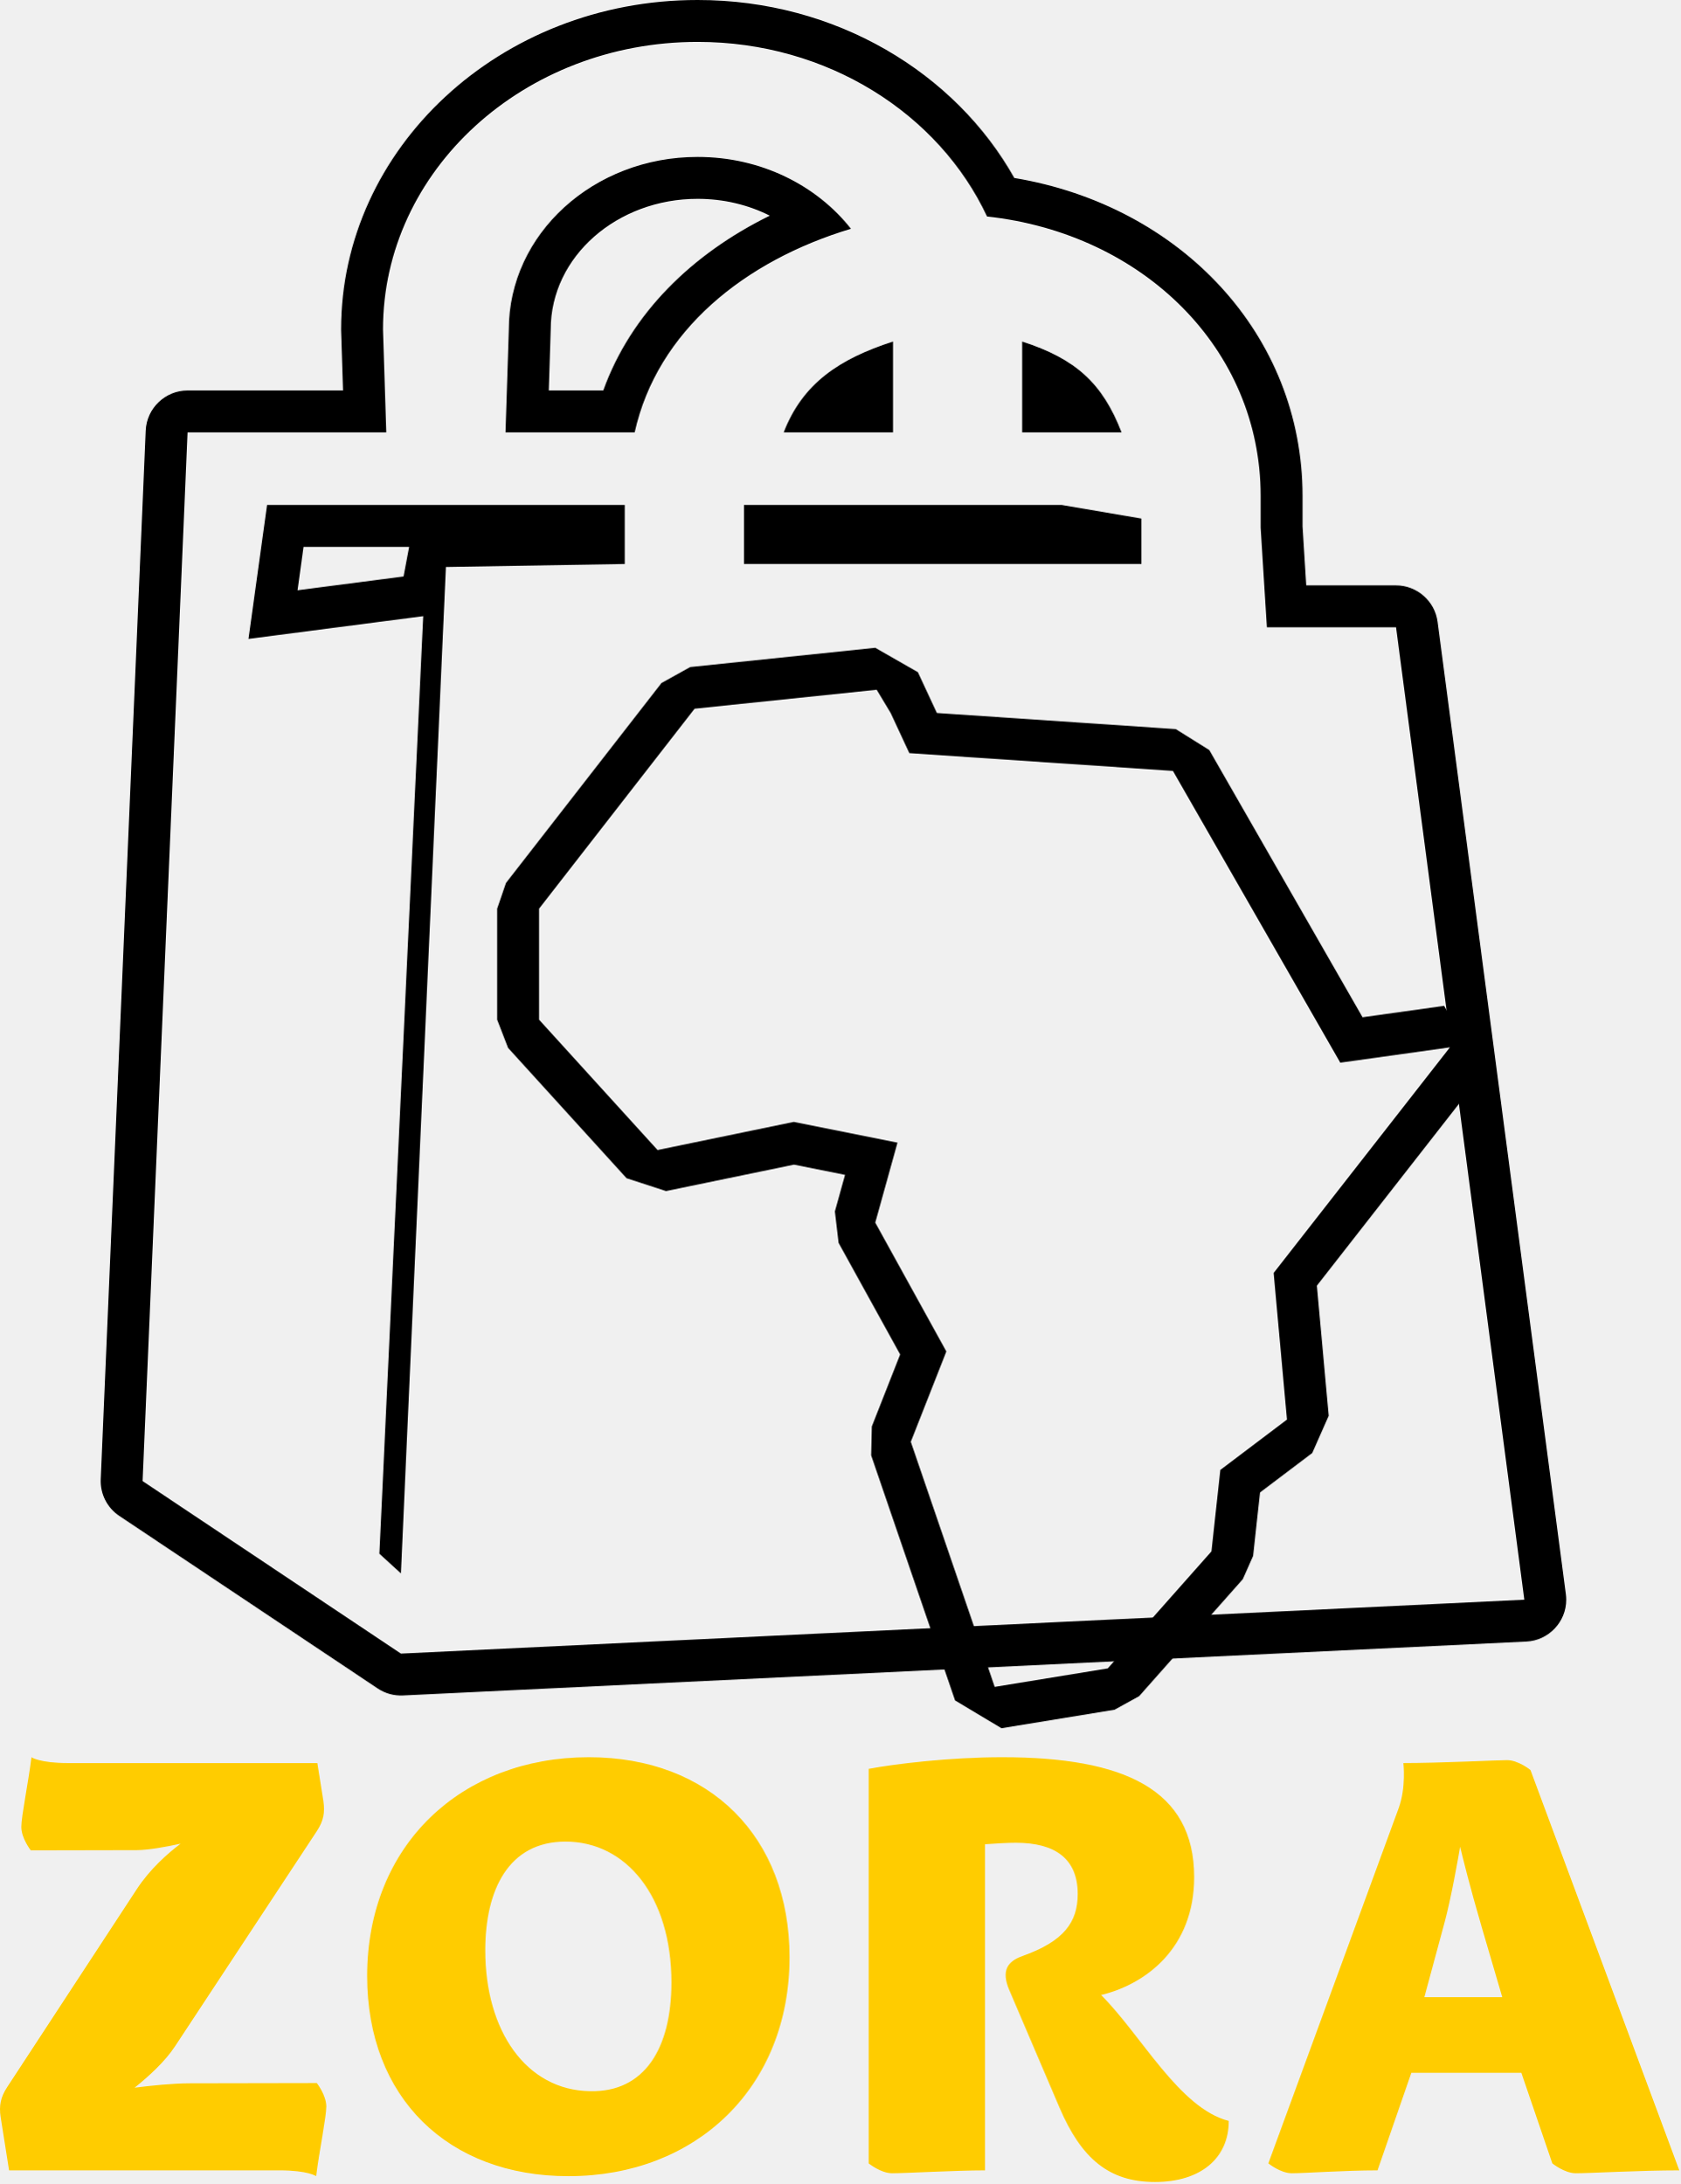
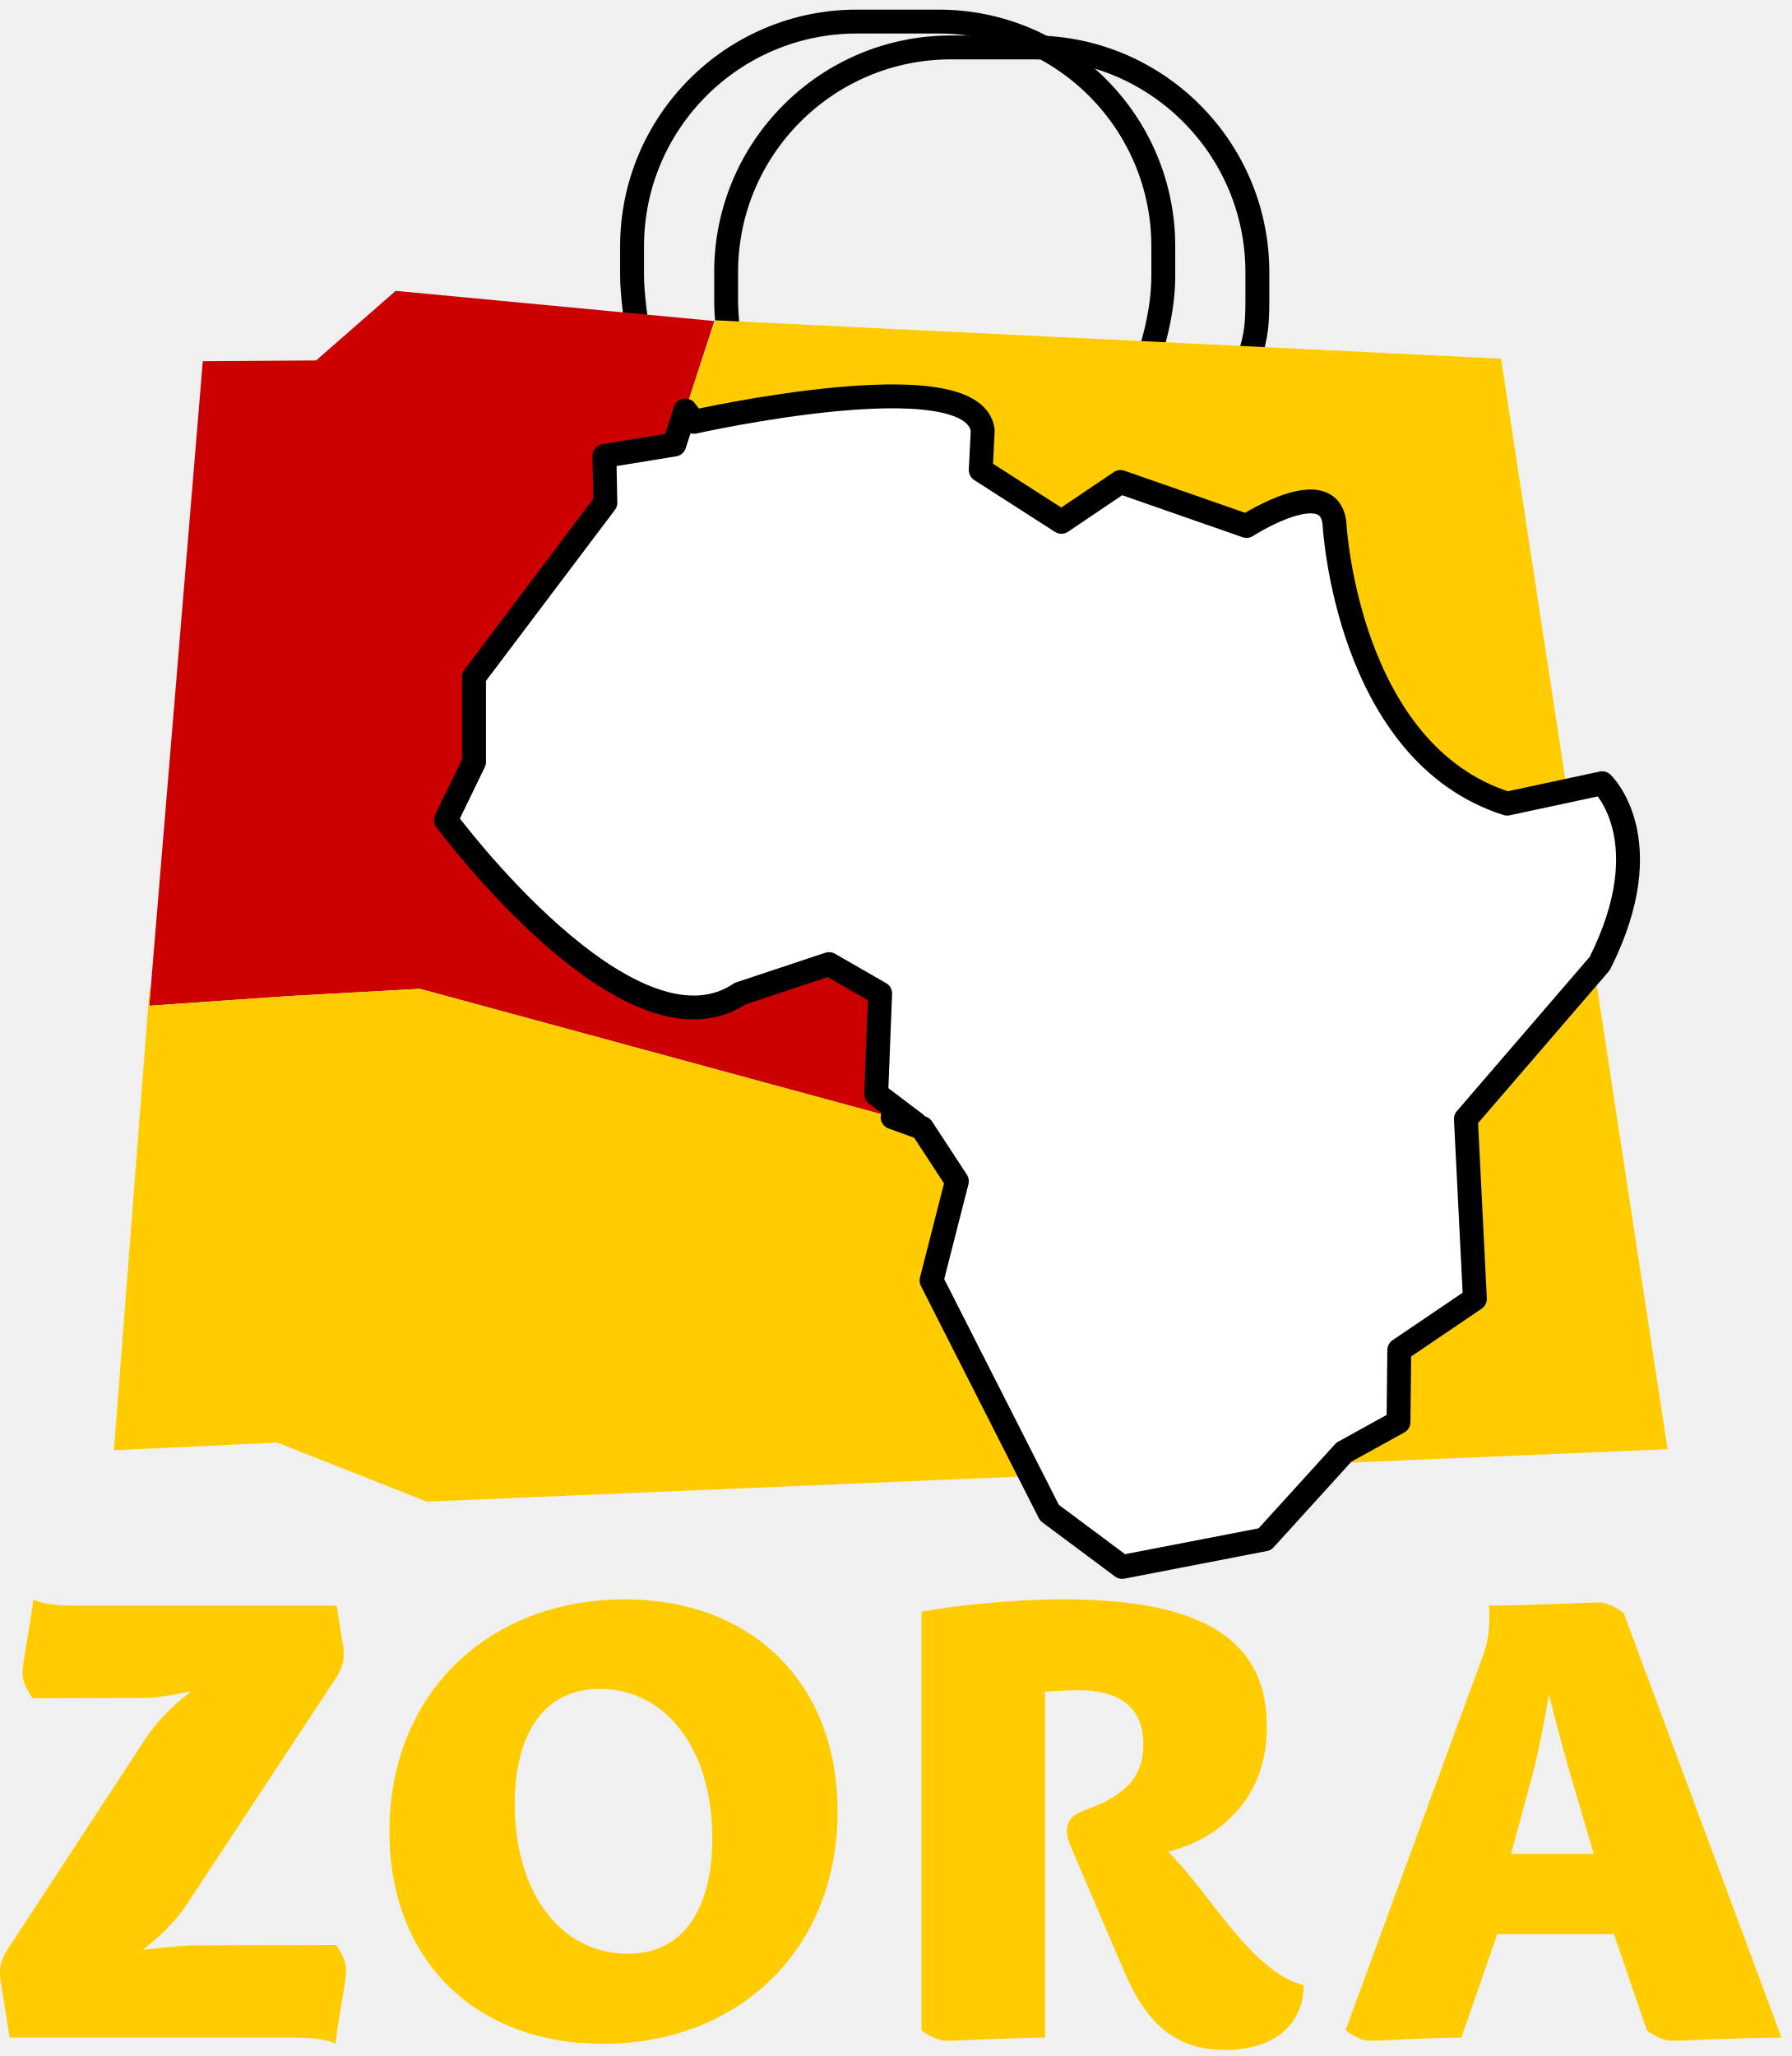
- <svg xmlns="http://www.w3.org/2000/svg" width="100%" height="100%" viewBox="0 0 873 1134" style="fill-rule:evenodd;clip-rule:evenodd;stroke-linejoin:round;stroke-miterlimit:2">
-   <path id="zora_text" d="M164.553,1082.023l-65.802,0.128c-9.033,0.019-19.988,1.141-28.855,2.293c7.503,-5.999 15.814,-13.634 20.903,-21.352l73.765,-111.936c3.377,-5.126 4.348,-9.622 3.389,-15.685l-3.113,-19.656l-129.401,0c-14.907,0-19.093,-3.011-19.093,-3.011c-1.628,13.045-5.281,30.714-5.281,36.142c0,5.931 4.93,12.214 4.93,12.214l55.054,-0.113c6.097,-0.011 15.485,-1.76 22.742,-3.347c-6.615,4.994-15.874,13.113-22.769,23.645l-67.305,102.798c-3.362,5.13-4.326,9.626-3.362,15.685l4.36,27.54l140.398,0c14.907,0 19.093,3.022 19.093,3.022c1.624,-13.052 5.281,-30.725 5.281,-36.154c0,-5.927-4.934,-12.214-4.934,-12.214m141.297,-169.234c-66.187,0-115.147,45.636-115.147,113.636c0,63.165 42.009,103.965 104.57,103.965c66.489,0 114.845,-46.24 114.845,-113.731c0,-62.466-41.405,-103.871-104.267,-103.871m-12.089,43.823c31.431,0 55.005,28.409 55.005,73.138c0,34.151-13.902,57.12-42.311,56.516c-33.245,-0.604-54.4,-31.431-54.4,-73.138c0,-31.431 12.089,-56.516 41.707,-56.516m278.216,79.693c23.139,-5.614 48.333,-24.344 48.333,-61.257c0,-45.549-36.501,-62.258-99.692,-62.258c-27.268,0-55.617,3.445-69.398,6.044l0,204.908c0,0 6.286,5.138 12.214,5.138c7.238,0 33.071,-1.511 48.231,-1.511l0,-169.385c6.116,-0.453 11.893,-0.767 15.98,-0.767c20.529,0 32.172,8.349 32.172,26.596c0,14.711-7.257,24.597-28.613,32.202c-7.805,2.78-11.296,7.476-6.913,17.748l26.044,60.962c11.379,26.641 25.844,38.692 49.606,38.692c23.555,0 38.345,-12.233 38.345,-31.715c-25.727,-6.611-45.296,-44.435-66.304,-65.394l-0.004,-0.004Zm223.03,-116.866c0,0-6.286,-5.138-12.214,-5.138c-4.533,0-34.933,1.511-53.815,1.511c0,0 1.504,12.656-2.44,23.411l-67.694,184.519c0,0 6.286,5.138 12.214,5.138c6.679,0 27.54,-1.511 44.499,-1.511l17.559,-50.657l57.147,0l16.086,47.03c0,0 6.282,5.138 12.214,5.138c7.658,0 33.279,-1.511 53.732,-1.511l-77.286,-207.93Zm-36.543,39.833c1.092,4.616 4.87,20.147 11.307,42.085l10.585,36.067l-40.479,0l10.495,-38.798c3.483,-12.886 7.132,-33.717 8.096,-39.353l-0.004,0Z" style="fill:#fc0;fill-rule:nonzero" />
-   <path id="shopping_bag_line" d="M196.162,877.051l-134.191,-89.617c-6.314,-4.216-9.981,-11.443-9.656,-19.029l23.366,-544.759c0.497,-11.575 10.155,-20.828 21.741,-20.827l80.754,0l-0.997,-30.997l-0.011,-0.699c0,-93.946 82.401,-171.123 185.199,-171.123c71.812,0 133.825,37.778 164.512,92.435c86.599,14.473 149.722,81.559 149.722,165.158l0,15.806l1.923,30.676l46.656,0c10.868,-0.001 20.154,8.141 21.575,18.915l66.637,505.134c0.125,0.944 0.187,1.895 0.187,2.847c0,11.545-9.188,21.183-20.719,21.735l-583.569,27.99c-4.652,0.224-9.255,-1.052-13.128,-3.638l-0,-0.008Zm12.085,-18.096l583.569,-27.99l-66.637,-505.134l-67.098,0l-3.241,-51.752l0,-16.486c0,-76.433-61.098,-136.311-142.129,-145.155c-24.952,-53.316-82.874,-90.679-150.345,-90.679c-90.263,0-163.439,66.871-163.439,149.363l1.719,53.456l-103.225,0l-23.366,544.759l134.191,89.617Zm56.055,-687.832c0,-49.497 43.906,-89.617 98.064,-89.617c32.803,0 61.839,14.718 79.644,37.321c-55.152,16.577-100.607,52.969-112.333,105.752l-67.098,0l1.723,-53.456Zm199.57,53.456l-56.773,0c9.849,-25.466 28.908,-38.167 56.773,-47.166l0,47.166Zm67.098,0l0,-47.166c27.861,8.999 41.764,21.703 51.612,47.166l-51.612,0Zm-144.516,37.733l165.162,0l41.291,7.053l0,23.585l-206.449,0l-0.004,-30.638Zm-257.389,69.549l9.649,-69.549l185.804,0l0,30.638l-92.904,1.575l-23.366,522.769l-11.182,-10.219l22.765,-487.023l-90.766,11.809Zm80.55,-32.429l2.913,-15.361l-54.861,0l-3.124,22.531l55.073,-7.17Zm76.448,-128.309c0,0.232-1.009,31.696-1.009,31.696l28.315,0c14.397,-40.03 46.191,-71 86.493,-90.803c-11.107,-5.595-23.906,-8.749-37.495,-8.749c-41.628,0-76.304,29.814-76.304,67.857Z" />
-   <path id="africa_line" d="M476.617,349.051l0.073,-0.114l9.958,21.413l124.101,8.368l17.412,10.884l79.613,138.797l42.379,-5.92l20.158,34.948l-86.262,110.41l6.146,67.585l-8.553,19.331l-27.125,20.495l-3.596,32.973l-5.346,12.07l-53.853,60.777l-12.777,7.046l-58.734,9.603l-24.099,-14.427l-43.585,-127.308l0.336,-15.013l14.718,-37.408l-31.983,-57.974l-1.915,-16.335l5.27,-18.976l-26.547,-5.308l-66.448,13.721l-20.502,-6.672l-61.544,-67.698l-5.659,-14.639l0,-57.698l4.582,-13.358l80.777,-103.856l14.926,-8.285l96.012,-9.988l-0.002,-0.067l0.099,0.057l0.055,-0.006l0.002,0.039l21.908,12.534Zm-21.219,9.233l-94.604,9.841l-80.777,103.856l0,57.698l61.544,67.698l70.777,-14.616l53.853,10.771l-11.541,41.545l36.924,66.931l-18.462,46.928l43.585,127.308l58.734,-9.603l53.853,-60.777l4.616,-42.311l34.62,-26.158l-6.925,-76.161l91.566,-117.199l-56.947,7.956l-86.931,-151.554l-136.938,-9.233l-9.531,-20.498l-0.004,-0.008l0.024,-0.038l-7.437,-12.375Z" />
+ <svg xmlns="http://www.w3.org/2000/svg" width="100%" height="100%" viewBox="0 0 156 179" version="1.1" xml:space="preserve" style="fill-rule:evenodd;clip-rule:evenodd;stroke-miterlimit:1.5;">
+   <g id="zora_logo">
+     <g id="bag">
+       <path id="hand_2" d="M55.643,29.404c-0.298,-1.356 -0.613,-3.954 -0.613,-5.398l0,-2.559c0,-10.801 8.769,-19.569 19.569,-19.569l7.112,0c10.801,0 19.569,8.769 19.569,19.569l0,2.559c0,2.421 -0.571,5.206 -1.376,7.347" style="fill:none;stroke:#000;stroke-width:2.08px;" />
+       <path id="hand_1" d="M63.832,31.655c-0.298,-1.356 -0.613,-3.954 -0.613,-5.398l0,-2.559c0,-10.801 8.769,-19.569 19.569,-19.569l7.112,0c10.801,0 19.569,8.769 19.569,19.569l0,2.559c0,2.421 -0.192,3.493 -0.997,5.634" style="fill:none;stroke:#000;stroke-width:2.08px;" />
+       <g id="bag_line">
+         <path id="bag_line_1" d="M17.657,31.446l9.865,-0.065l6.93,-6.059l27.742,2.627l-3.487,10.757l-6.086,0.988l0.083,4.076l-11.435,15.164l0,7.407l-2.445,5.046c0,0 15.955,21.579 25.604,15.127l7.746,-2.576l4.453,2.558l-0.342,8.748l3.387,2.559l-43.111,-11.716l-11.381,0.63l-12.184,0.845l4.66,-56.116Z" style="fill:#c00;" />
+         <path id="bag_line_2" d="M60.48,33.238l1.782,-5.354l68.425,3.342l14.497,94.941l-108.021,4.569l-13.019,-5.139l-14.225,0.663l3.086,-39.989l0.108,-0.12l-0.117,1.413l12.184,-0.845l11.381,-0.63l43.111,11.716l-3.387,-2.559l0.342,-8.748l-4.453,-2.558l-7.746,2.576c-9.649,6.452 -25.604,-15.127 -25.604,-15.127l2.445,-5.046l0,-7.407l11.435,-15.164l-0.037,-1.805l2.386,-2.666l3.653,-0.593l1.773,-5.468Z" style="fill:#fc0;" />
+       </g>
+       <path id="africa_map" d="M59.668,35.743l0.755,0.981c0,0 24.304,-5.446 25.137,0.74l-0.174,3.459l7.025,4.507l5.142,-3.467l10.973,3.827c0,0 7.273,-4.703 7.663,-0.141c0,0 1.05,19.872 15.025,24.318l8.276,-1.775c0,0 5.206,4.912 -0.213,15.694l-11.651,13.53l0.783,15.664l-6.584,4.462l-0.068,6.263l-4.753,2.624l-6.892,7.587l-12.415,2.403l-6.328,-4.717l-10.266,-20.218l2.205,-8.643l-3.037,-4.646l-2.558,-0.927l1.96,0.533l-3.387,-2.559l0.342,-8.748l-4.453,-2.558l-7.746,2.576c-9.649,6.452 -25.604,-15.127 -25.604,-15.127l2.445,-5.046l0,-7.407l11.435,-15.164l-0.083,-4.076l6.086,-0.988l0.96,-2.962Z" style="fill:#fff;stroke:#000;stroke-width:2.08px;stroke-linecap:round;stroke-linejoin:round;" />
+     </g>
+     <path id="zora_text" d="M29.259,169.338l-11.7,0.023c-1.606,0.003 -3.554,0.203 -5.131,0.408c1.334,-1.067 2.812,-2.424 3.717,-3.797l13.116,-19.904c0.6,-0.911 0.773,-1.711 0.603,-2.789l-0.554,-3.495l-23.009,0c-2.651,0 -3.395,-0.535 -3.395,-0.535c-0.289,2.32 -0.939,5.461 -0.939,6.426c0,1.055 0.877,2.172 0.877,2.172l9.789,-0.02c1.084,-0.002 2.753,-0.313 4.044,-0.595c-1.176,0.888 -2.823,2.332 -4.049,4.204l-11.968,18.279c-0.598,0.912 -0.769,1.712 -0.598,2.789l0.775,4.897l24.964,0c2.651,0 3.395,0.537 3.395,0.537c0.289,-2.321 0.939,-5.463 0.939,-6.429c0,-1.054 -0.877,-2.172 -0.877,-2.172m25.124,-30.092c-11.769,0 -20.474,8.115 -20.474,20.206c0,11.231 7.47,18.486 18.594,18.486c11.823,0 20.421,-8.222 20.421,-20.223c0,-11.107 -7.362,-18.469 -18.54,-18.469m-2.15,7.792c5.589,0 9.781,5.051 9.781,13.005c0,6.072 -2.472,10.157 -7.523,10.049c-5.911,-0.107 -9.673,-5.589 -9.673,-13.005c0,-5.589 2.15,-10.049 7.416,-10.049m49.47,14.17c4.114,-0.998 8.594,-4.329 8.594,-10.892c0,-8.099 -6.49,-11.07 -17.726,-11.07c-4.849,0 -9.889,0.613 -12.34,1.075l0,36.435c0,0 1.118,0.914 2.172,0.914c1.287,0 5.88,-0.269 8.576,-0.269l0,-30.119c1.087,-0.081 2.115,-0.136 2.841,-0.136c3.65,0 5.721,1.485 5.721,4.729c0,2.616 -1.29,4.374 -5.088,5.726c-1.388,0.494 -2.009,1.329 -1.229,3.156l4.631,10.84c2.023,4.737 4.595,6.88 8.821,6.88c4.188,0 6.818,-2.175 6.818,-5.639c-4.575,-1.176 -8.054,-7.901 -11.79,-11.628l-0.001,-0.001l-0,0Zm39.657,-20.78c0,0 -1.118,-0.914 -2.172,-0.914c-0.806,0 -6.211,0.269 -9.569,0.269c0,0 0.267,2.25 -0.434,4.163l-12.037,32.81c0,0 1.118,0.914 2.172,0.914c1.188,0 4.897,-0.269 7.912,-0.269l3.122,-9.007l10.161,0l2.86,8.362c0,0 1.117,0.914 2.172,0.914c1.362,0 5.917,-0.269 9.554,-0.269l-13.742,-36.972l-0,0Zm-6.498,7.083c0.194,0.821 0.866,3.582 2.011,7.483l1.882,6.413l-7.198,0l1.866,-6.899c0.619,-2.291 1.268,-5.995 1.44,-6.997l-0.001,0l0,-0Z" style="fill:#fc0;fill-rule:nonzero;" />
+   </g>
</svg>
